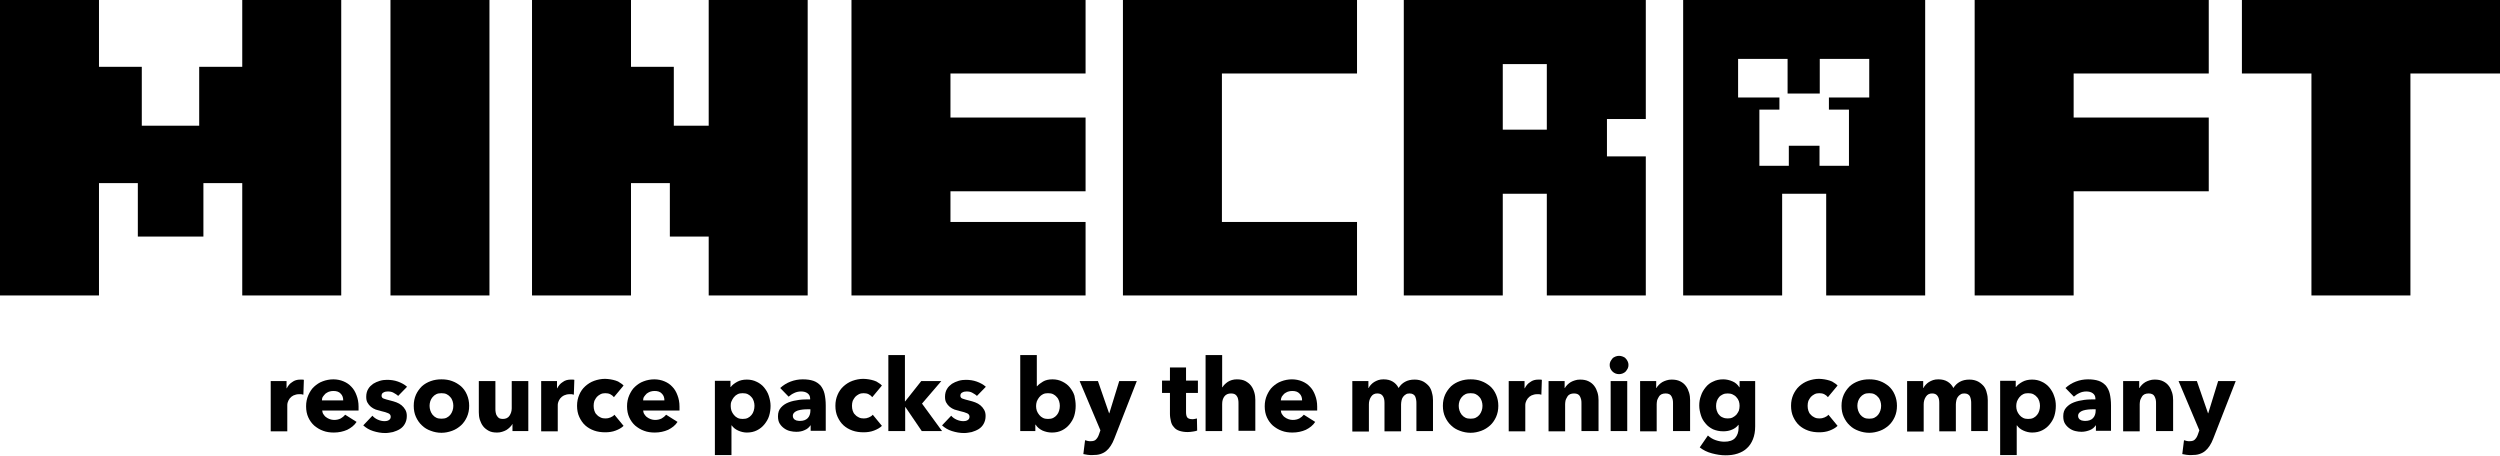
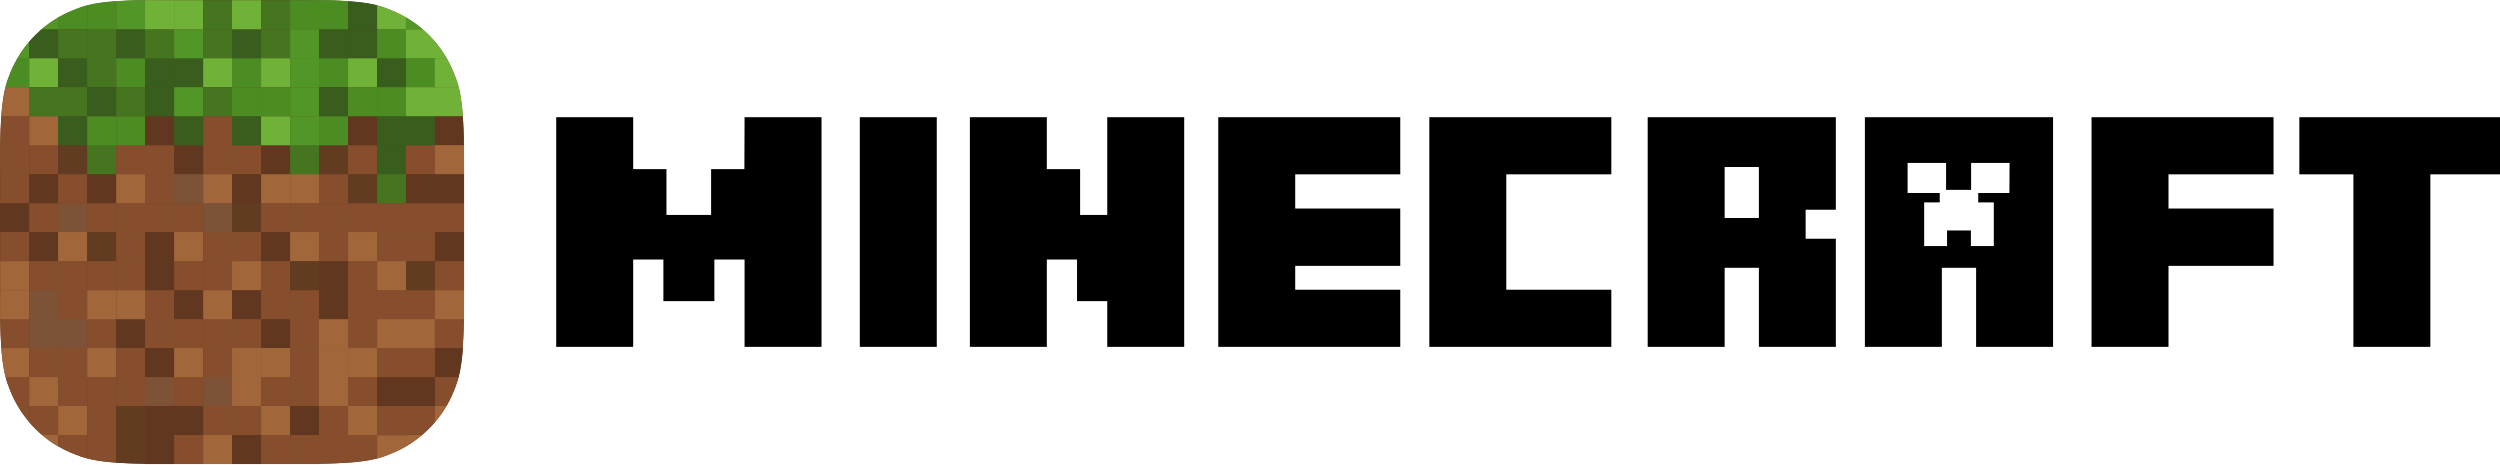
- <svg xmlns="http://www.w3.org/2000/svg" version="1.1" id="svg20" x="0px" y="0px" viewBox="0 0 1010.3 184" style="enable-background:new 0 0 1010.3 184;" xml:space="preserve">
-   <path d="M157.8,0h40v119.4h-40V0z M286.3,50.8h-14V27H255V0h-40v119.4h40V74h15.7v21.6h15.7v23.8h40V0h-40V50.8z M366.8,0h-22.7  v119.4h22.7h17.3h54.6V89.7h-54.6V77.3h54.6V47.5h-54.6V29.7h54.6V0h-54.6H366.8z M476.5,0h-22.7v119.4h22.7h17.3h54.6V89.7h-54.6  v-60h54.6V0h-54.6H476.5z M665.1,48.1V0h-97.8v119.4h40V78.3h17.8v41.1h40V63.2h-15.7V48.1H665.1z M625.1,52.4h-17.8V25.9h17.8V52.4  z M680.2,0v119.4h40V78.3H738v41.1h40V0H680.2z M755.3,39.4h-16.2v4.9h8.1V67h-11.9v-8.1h-12.4V67H711V44.3h8.1v-4.9h-16.7V23.8h20  v14h13v-14h20V39.4z M820.7,0H798v119.4h40V77.3h54.6V47.5H838V29.7h54.6V0H838H820.7z M974.1,0h-40H906v29.7h28.1v89.7h40V29.7  h36.2V0H974.1z M97.8,27H80.5v23.8H57.3V27H40V0H0v119.4h40V74h15.7v21.6h26.5V74h15.7v45.4h40V0h-40V27z" />
+ <svg xmlns="http://www.w3.org/2000/svg" version="1.1" id="svg20" x="0px" y="0px" viewBox="0 0 1299.4 241.2" style="enable-background:new 0 0 1299.4 241.2;" xml:space="preserve">
+   <style type="text/css">
+ 	.st0{fill:#62371F;}
+ 	.st1{fill:#4B8D23;}
+ 	.st2{fill:#70B237;}
+ 	.st3{fill:#395D1C;}
+ 	.st4{fill:#46751F;}
+ 	.st5{fill:#519626;}
+ 	.st6{fill:#864E2C;}
+ 	.st7{fill:#7E5237;}
+ 	.st8{fill:#613C21;}
+ 	.st9{fill:#A16639;}
+ </style>
  <g>
-     <path d="M122.6,159.5c-0.3-0.1-0.6-0.1-0.9-0.2c-0.3,0-0.6,0-0.8,0c-0.9,0-1.6,0.2-2.3,0.5c-0.6,0.3-1.1,0.7-1.5,1.2   c-0.4,0.5-0.6,1-0.8,1.5c-0.2,0.5-0.2,1-0.2,1.4v10.4h-6.7V154h6.4v2.9h0.1c0.5-1,1.2-1.9,2.2-2.5c0.9-0.7,2-1,3.3-1   c0.3,0,0.5,0,0.8,0c0.3,0,0.5,0.1,0.6,0.1L122.6,159.5z" />
-     <path d="M144.9,164.3c0,0.3,0,0.5,0,0.8s0,0.5,0,0.8h-14.7c0.1,0.6,0.2,1.1,0.5,1.5s0.6,0.9,1.1,1.2c0.4,0.3,0.9,0.6,1.5,0.8   c0.6,0.2,1.1,0.3,1.7,0.3c1.1,0,1.9-0.2,2.7-0.6c0.7-0.4,1.3-0.9,1.8-1.5l4.6,2.9c-0.9,1.4-2.2,2.4-3.8,3.2   c-1.6,0.7-3.4,1.1-5.4,1.1c-1.5,0-3-0.2-4.3-0.7c-1.4-0.5-2.5-1.2-3.6-2.1c-1-0.9-1.8-2-2.4-3.3s-0.9-2.8-0.9-4.5   c0-1.7,0.3-3.1,0.9-4.5c0.6-1.3,1.3-2.5,2.3-3.4c1-0.9,2.1-1.7,3.5-2.2c1.3-0.5,2.8-0.8,4.3-0.8c1.5,0,2.9,0.3,4.1,0.8   c1.2,0.5,2.3,1.2,3.2,2.2c0.9,0.9,1.6,2.1,2.1,3.5C144.6,161.1,144.9,162.6,144.9,164.3z M138.7,161.8c0-1.1-0.3-2-1-2.7   c-0.7-0.8-1.7-1.1-3-1.1c-0.6,0-1.2,0.1-1.8,0.3c-0.5,0.2-1,0.5-1.4,0.8c-0.4,0.4-0.7,0.8-1,1.2s-0.4,1-0.4,1.5H138.7z" />
-     <path d="M160.9,160c-0.5-0.5-1.2-0.9-1.9-1.3c-0.7-0.4-1.5-0.5-2.3-0.5c-0.6,0-1.2,0.1-1.7,0.4c-0.5,0.2-0.8,0.7-0.8,1.3   c0,0.6,0.3,1,0.9,1.2c0.6,0.2,1.5,0.5,2.8,0.8c0.8,0.2,1.5,0.4,2.3,0.7c0.8,0.3,1.5,0.7,2.1,1.2s1.1,1.1,1.5,1.8   c0.4,0.7,0.6,1.5,0.6,2.5c0,1.3-0.3,2.3-0.8,3.2c-0.5,0.9-1.2,1.6-2,2.1c-0.8,0.5-1.8,0.9-2.8,1.2c-1,0.2-2.1,0.4-3.1,0.4   c-1.7,0-3.3-0.3-4.9-0.8c-1.6-0.5-2.9-1.3-4-2.3l3.7-3.9c0.6,0.7,1.3,1.2,2.2,1.6c0.9,0.4,1.8,0.6,2.8,0.6c0.5,0,1.1-0.1,1.6-0.4   c0.5-0.3,0.8-0.7,0.8-1.4c0-0.6-0.3-1.1-1-1.4c-0.6-0.3-1.7-0.6-3-0.9c-0.7-0.2-1.4-0.4-2.1-0.6c-0.7-0.3-1.3-0.6-1.9-1.1   c-0.6-0.5-1-1-1.4-1.7c-0.4-0.7-0.5-1.5-0.5-2.4c0-1.2,0.3-2.3,0.8-3.1c0.5-0.9,1.2-1.5,2-2.1c0.8-0.5,1.7-0.9,2.7-1.2   c1-0.3,2-0.4,2.9-0.4c1.5,0,3,0.2,4.4,0.7c1.4,0.5,2.7,1.2,3.7,2.1L160.9,160z" />
-     <path d="M189.6,164c0,1.7-0.3,3.1-0.9,4.5c-0.6,1.3-1.4,2.5-2.4,3.4c-1,0.9-2.2,1.7-3.6,2.2c-1.4,0.5-2.8,0.8-4.3,0.8   c-1.5,0-3-0.3-4.3-0.8c-1.4-0.5-2.6-1.2-3.6-2.2c-1-0.9-1.8-2.1-2.4-3.4c-0.6-1.3-0.9-2.8-0.9-4.5c0-1.7,0.3-3.1,0.9-4.5   c0.6-1.3,1.4-2.4,2.4-3.4c1-0.9,2.2-1.6,3.6-2.1c1.4-0.5,2.8-0.7,4.3-0.7c1.5,0,3,0.2,4.3,0.7c1.4,0.5,2.5,1.2,3.6,2.1   c1,0.9,1.8,2,2.4,3.4C189.3,160.9,189.6,162.4,189.6,164z M183.2,164c0-0.6-0.1-1.3-0.3-1.9c-0.2-0.6-0.5-1.2-0.9-1.6   c-0.4-0.5-0.9-0.9-1.5-1.2c-0.6-0.3-1.3-0.4-2.1-0.4c-0.8,0-1.5,0.1-2.1,0.4c-0.6,0.3-1.1,0.7-1.5,1.2c-0.4,0.5-0.7,1-0.9,1.6   c-0.2,0.6-0.3,1.3-0.3,1.9s0.1,1.3,0.3,1.9c0.2,0.6,0.5,1.2,0.9,1.7c0.4,0.5,0.9,0.9,1.5,1.2c0.6,0.3,1.3,0.4,2.1,0.4   s1.5-0.1,2.1-0.4c0.6-0.3,1.1-0.7,1.5-1.2c0.4-0.5,0.7-1.1,0.9-1.7C183.1,165.3,183.2,164.7,183.2,164z" />
-     <path d="M207.1,174.2v-2.8h-0.1c-0.2,0.5-0.6,0.9-1,1.3c-0.4,0.4-0.9,0.8-1.4,1.1s-1.1,0.5-1.7,0.7c-0.6,0.2-1.3,0.3-2,0.3   c-1.4,0-2.5-0.2-3.4-0.7c-0.9-0.5-1.7-1.1-2.3-1.9c-0.6-0.8-1-1.7-1.3-2.6c-0.3-1-0.4-2-0.4-3V154h6.7v11c0,0.6,0,1.1,0.1,1.6   c0.1,0.5,0.2,1,0.5,1.4c0.2,0.4,0.5,0.7,0.9,1c0.4,0.2,0.9,0.3,1.5,0.3c1.2,0,2.1-0.4,2.7-1.3s0.9-1.9,0.9-3V154h6.7v20.2H207.1z" />
-     <path d="M231.9,159.5c-0.3-0.1-0.6-0.1-0.9-0.2c-0.3,0-0.6,0-0.8,0c-0.9,0-1.6,0.2-2.3,0.5c-0.6,0.3-1.1,0.7-1.5,1.2   c-0.4,0.5-0.6,1-0.8,1.5c-0.2,0.5-0.2,1-0.2,1.4v10.4h-6.7V154h6.4v2.9h0.1c0.5-1,1.2-1.9,2.2-2.5c0.9-0.7,2-1,3.3-1   c0.3,0,0.5,0,0.8,0c0.3,0,0.5,0.1,0.6,0.1L231.9,159.5z" />
-     <path d="M248.1,160.5c-0.4-0.5-0.9-0.9-1.5-1.2c-0.6-0.3-1.3-0.4-2-0.4c-0.7,0-1.3,0.1-1.9,0.4s-1.1,0.7-1.5,1.1   c-0.4,0.5-0.7,1-1,1.6c-0.2,0.6-0.3,1.3-0.3,2c0,0.7,0.1,1.4,0.3,2c0.2,0.6,0.5,1.2,1,1.6c0.4,0.5,0.9,0.8,1.5,1.1   c0.6,0.3,1.2,0.4,2,0.4c0.7,0,1.3-0.1,2-0.4c0.7-0.3,1.2-0.6,1.6-1.1l3.7,4.5c-0.8,0.8-1.9,1.4-3.2,1.9c-1.3,0.5-2.7,0.7-4.2,0.7   c-1.6,0-3.1-0.2-4.5-0.7s-2.6-1.2-3.6-2.1s-1.8-2.1-2.4-3.4s-0.9-2.8-0.9-4.5c0-1.7,0.3-3.1,0.9-4.5s1.4-2.5,2.4-3.4   s2.2-1.7,3.6-2.2c1.4-0.5,2.9-0.8,4.4-0.8c0.7,0,1.5,0.1,2.2,0.2c0.7,0.1,1.4,0.3,2.1,0.5c0.7,0.2,1.3,0.5,1.8,0.9   c0.6,0.3,1,0.7,1.4,1.1L248.1,160.5z" />
-     <path d="M274.6,164.3c0,0.3,0,0.5,0,0.8s0,0.5,0,0.8h-14.7c0.1,0.6,0.2,1.1,0.5,1.5s0.6,0.9,1.1,1.2c0.4,0.3,0.9,0.6,1.5,0.8   c0.6,0.2,1.1,0.3,1.7,0.3c1.1,0,1.9-0.2,2.7-0.6c0.7-0.4,1.3-0.9,1.8-1.5l4.6,2.9c-0.9,1.4-2.2,2.4-3.8,3.2   c-1.6,0.7-3.4,1.1-5.4,1.1c-1.5,0-3-0.2-4.3-0.7c-1.4-0.5-2.5-1.2-3.6-2.1c-1-0.9-1.8-2-2.4-3.3s-0.9-2.8-0.9-4.5   c0-1.7,0.3-3.1,0.9-4.5c0.6-1.3,1.3-2.5,2.3-3.4c1-0.9,2.1-1.7,3.5-2.2c1.3-0.5,2.8-0.8,4.3-0.8c1.5,0,2.9,0.3,4.1,0.8   c1.2,0.5,2.3,1.2,3.2,2.2c0.9,0.9,1.6,2.1,2.1,3.5C274.3,161.1,274.6,162.6,274.6,164.3z M268.5,161.8c0-1.1-0.3-2-1-2.7   c-0.7-0.8-1.7-1.1-3-1.1c-0.6,0-1.2,0.1-1.8,0.3c-0.5,0.2-1,0.5-1.4,0.8c-0.4,0.4-0.7,0.8-1,1.2s-0.4,1-0.4,1.5H268.5z" />
-     <path d="M311.4,164c0,1.4-0.2,2.8-0.6,4.1c-0.4,1.3-1.1,2.4-1.9,3.4c-0.8,1-1.8,1.8-3,2.4c-1.2,0.6-2.5,0.9-4.1,0.9   c-1.2,0-2.4-0.3-3.5-0.8c-1.1-0.5-2-1.2-2.6-2.1h-0.1v12h-6.7v-30h6.3v2.5h0.1c0.6-0.8,1.5-1.5,2.6-2.1c1.1-0.6,2.4-0.9,3.9-0.9   c1.5,0,2.8,0.3,4,0.9c1.2,0.6,2.2,1.3,3,2.3c0.8,1,1.5,2.1,1.9,3.4C311.1,161.3,311.4,162.6,311.4,164z M304.9,164   c0-0.6-0.1-1.3-0.3-1.9c-0.2-0.6-0.5-1.2-0.9-1.6c-0.4-0.5-0.9-0.9-1.5-1.2c-0.6-0.3-1.3-0.4-2.1-0.4c-0.8,0-1.4,0.1-2,0.4   c-0.6,0.3-1.1,0.7-1.5,1.2c-0.4,0.5-0.7,1-1,1.7s-0.3,1.3-0.3,1.9c0,0.6,0.1,1.3,0.3,1.9c0.2,0.6,0.6,1.2,1,1.7   c0.4,0.5,0.9,0.9,1.5,1.2c0.6,0.3,1.3,0.4,2,0.4c0.8,0,1.5-0.1,2.1-0.4c0.6-0.3,1.1-0.7,1.5-1.2c0.4-0.5,0.7-1,0.9-1.7   S304.9,164.7,304.9,164z" />
-     <path d="M315.3,156.8c1.2-1.1,2.6-2,4.2-2.6s3.2-0.9,4.9-0.9c1.7,0,3.1,0.2,4.3,0.6s2.1,1.1,2.9,1.9c0.7,0.9,1.3,2,1.6,3.3   s0.5,2.9,0.5,4.8v10.2h-6.1v-2.2h-0.1c-0.5,0.8-1.3,1.5-2.3,1.9c-1,0.5-2.2,0.7-3.4,0.7c-0.8,0-1.7-0.1-2.5-0.3   c-0.9-0.2-1.7-0.6-2.4-1.1c-0.7-0.5-1.3-1.1-1.8-1.9c-0.5-0.8-0.7-1.8-0.7-3c0-1.5,0.4-2.6,1.2-3.5c0.8-0.9,1.8-1.6,3.1-2.1   c1.3-0.5,2.7-0.8,4.2-1c1.5-0.2,3-0.2,4.5-0.2v-0.3c0-1-0.4-1.7-1.1-2.2c-0.7-0.5-1.6-0.7-2.6-0.7c-0.9,0-1.9,0.2-2.7,0.6   c-0.9,0.4-1.6,0.9-2.3,1.5L315.3,156.8z M327.5,165.4h-0.9c-0.7,0-1.5,0-2.2,0.1c-0.7,0.1-1.4,0.2-2,0.4c-0.6,0.2-1.1,0.5-1.4,0.8   c-0.4,0.4-0.6,0.8-0.6,1.4c0,0.4,0.1,0.7,0.3,1c0.2,0.3,0.4,0.5,0.7,0.6c0.3,0.2,0.6,0.3,0.9,0.3c0.4,0.1,0.7,0.1,1,0.1   c1.4,0,2.4-0.4,3.1-1.1c0.7-0.7,1.1-1.8,1.1-3V165.4z" />
-     <path d="M352.5,160.5c-0.4-0.5-0.9-0.9-1.5-1.2c-0.6-0.3-1.3-0.4-2-0.4c-0.7,0-1.3,0.1-1.9,0.4s-1.1,0.7-1.5,1.1   c-0.4,0.5-0.7,1-1,1.6c-0.2,0.6-0.3,1.3-0.3,2c0,0.7,0.1,1.4,0.3,2c0.2,0.6,0.5,1.2,1,1.6c0.4,0.5,0.9,0.8,1.5,1.1   c0.6,0.3,1.2,0.4,2,0.4c0.7,0,1.3-0.1,2-0.4c0.7-0.3,1.2-0.6,1.6-1.1l3.7,4.5c-0.8,0.8-1.9,1.4-3.2,1.9c-1.3,0.5-2.7,0.7-4.2,0.7   c-1.6,0-3.1-0.2-4.5-0.7s-2.6-1.2-3.6-2.1s-1.8-2.1-2.4-3.4s-0.9-2.8-0.9-4.5c0-1.7,0.3-3.1,0.9-4.5s1.4-2.5,2.4-3.4   s2.2-1.7,3.6-2.2c1.4-0.5,2.9-0.8,4.4-0.8c0.7,0,1.5,0.1,2.2,0.2c0.7,0.1,1.4,0.3,2.1,0.5c0.7,0.2,1.3,0.5,1.8,0.9   c0.6,0.3,1,0.7,1.4,1.1L352.5,160.5z" />
-     <path d="M380.7,174.2h-8.2l-6.6-9.7h-0.1v9.7H359v-30.7h6.7v18.7h0.1l6.5-8.2h8.1l-7.8,9.1L380.7,174.2z" />
-     <path d="M394.8,160c-0.5-0.5-1.2-0.9-1.9-1.3c-0.7-0.4-1.5-0.5-2.3-0.5c-0.6,0-1.2,0.1-1.7,0.4c-0.5,0.2-0.8,0.7-0.8,1.3   c0,0.6,0.3,1,0.9,1.2c0.6,0.2,1.5,0.5,2.8,0.8c0.8,0.2,1.5,0.4,2.3,0.7c0.8,0.3,1.5,0.7,2.1,1.2s1.1,1.1,1.5,1.8   c0.4,0.7,0.6,1.5,0.6,2.5c0,1.3-0.3,2.3-0.8,3.2c-0.5,0.9-1.2,1.6-2,2.1c-0.8,0.5-1.8,0.9-2.8,1.2c-1,0.2-2.1,0.4-3.1,0.4   c-1.7,0-3.3-0.3-4.9-0.8c-1.6-0.5-2.9-1.3-4-2.3l3.7-3.9c0.6,0.7,1.3,1.2,2.2,1.6c0.9,0.4,1.8,0.6,2.8,0.6c0.5,0,1.1-0.1,1.6-0.4   c0.5-0.3,0.8-0.7,0.8-1.4c0-0.6-0.3-1.1-1-1.4c-0.6-0.3-1.7-0.6-3-0.9c-0.7-0.2-1.4-0.4-2.1-0.6c-0.7-0.3-1.3-0.6-1.9-1.1   c-0.6-0.5-1-1-1.4-1.7c-0.4-0.7-0.5-1.5-0.5-2.4c0-1.2,0.3-2.3,0.8-3.1c0.5-0.9,1.2-1.5,2-2.1c0.8-0.5,1.7-0.9,2.7-1.2   c1-0.3,2-0.4,2.9-0.4c1.5,0,3,0.2,4.4,0.7c1.4,0.5,2.7,1.2,3.7,2.1L394.8,160z" />
-     <path d="M434.7,164c0,1.4-0.2,2.8-0.6,4.1c-0.4,1.3-1.1,2.4-1.9,3.4c-0.8,1-1.8,1.8-3,2.4c-1.2,0.6-2.5,0.9-4.1,0.9   c-1.4,0-2.6-0.3-3.8-0.8c-1.2-0.6-2.1-1.3-2.8-2.4h-0.1v2.6h-6.1v-30.7h6.7v12.6h0.1c0.6-0.7,1.4-1.3,2.4-1.9   c1-0.6,2.3-0.9,3.8-0.9c1.5,0,2.8,0.3,4,0.9c1.2,0.6,2.2,1.3,3,2.3c0.8,1,1.5,2.1,1.9,3.4C434.5,161.3,434.7,162.6,434.7,164z    M428.3,164c0-0.6-0.1-1.3-0.3-1.9c-0.2-0.6-0.5-1.2-0.9-1.6c-0.4-0.5-0.9-0.9-1.5-1.2c-0.6-0.3-1.3-0.4-2.1-0.4   c-0.8,0-1.4,0.1-2,0.4c-0.6,0.3-1.1,0.7-1.5,1.2c-0.4,0.5-0.7,1-1,1.7c-0.2,0.6-0.3,1.3-0.3,1.9c0,0.6,0.1,1.3,0.3,1.9   c0.2,0.6,0.6,1.2,1,1.7c0.4,0.5,0.9,0.9,1.5,1.2c0.6,0.3,1.3,0.4,2,0.4c0.8,0,1.5-0.1,2.1-0.4c0.6-0.3,1.1-0.7,1.5-1.2   c0.4-0.5,0.7-1,0.9-1.7S428.3,164.7,428.3,164z" />
-     <path d="M450.3,177.3c-0.4,1.1-0.9,2-1.4,2.8c-0.5,0.8-1.1,1.5-1.8,2.1c-0.7,0.6-1.5,1-2.4,1.3s-2,0.4-3.3,0.4   c-0.6,0-1.3,0-1.9-0.1c-0.7-0.1-1.2-0.2-1.7-0.3l0.7-5.6c0.3,0.1,0.7,0.2,1.1,0.3c0.4,0.1,0.8,0.1,1.1,0.1c1,0,1.8-0.2,2.2-0.7   c0.5-0.5,0.9-1.1,1.2-2l0.6-1.7l-8.4-19.9h7.4l4.5,13h0.1l4-13h7.1L450.3,177.3z" />
-     <path d="M479.3,158.9v7.7c0,1,0.2,1.7,0.5,2.1s1,0.7,2,0.7c0.3,0,0.7,0,1-0.1c0.4-0.1,0.7-0.1,0.9-0.2l0.1,4.9   c-0.5,0.2-1,0.3-1.7,0.4c-0.7,0.1-1.4,0.2-2.1,0.2c-1.4,0-2.5-0.2-3.4-0.5c-0.9-0.3-1.7-0.8-2.2-1.5c-0.6-0.6-1-1.4-1.2-2.3   c-0.2-0.9-0.4-1.9-0.4-3v-8.5h-3.2v-5h3.2v-5.3h6.5v5.3h4.8v5H479.3z" />
-     <path d="M500.5,174.2v-11c0-0.6,0-1.1-0.1-1.6c-0.1-0.5-0.2-1-0.5-1.4c-0.2-0.4-0.5-0.7-0.9-0.9c-0.4-0.2-0.9-0.3-1.5-0.3   c-1.2,0-2.1,0.4-2.7,1.2c-0.6,0.8-0.9,1.8-0.9,3.1v10.9h-6.7v-30.7h6.7v13h0.1c0.5-0.8,1.2-1.5,2.2-2.2c1-0.6,2.2-1,3.6-1   c1.4,0,2.5,0.2,3.5,0.7c0.9,0.5,1.7,1.1,2.3,1.9s1,1.7,1.3,2.7c0.3,1,0.4,2,0.4,3v12.5H500.5z" />
-     <path d="M532.3,164.3c0,0.3,0,0.5,0,0.8s0,0.5,0,0.8h-14.7c0.1,0.6,0.2,1.1,0.5,1.5s0.6,0.9,1.1,1.2c0.4,0.3,0.9,0.6,1.5,0.8   c0.6,0.2,1.1,0.3,1.7,0.3c1.1,0,1.9-0.2,2.7-0.6c0.7-0.4,1.3-0.9,1.8-1.5l4.6,2.9c-0.9,1.4-2.2,2.4-3.8,3.2   c-1.6,0.7-3.4,1.1-5.4,1.1c-1.5,0-3-0.2-4.3-0.7c-1.4-0.5-2.5-1.2-3.6-2.1c-1-0.9-1.8-2-2.4-3.3s-0.9-2.8-0.9-4.5   c0-1.7,0.3-3.1,0.9-4.5c0.6-1.3,1.3-2.5,2.3-3.4s2.1-1.7,3.5-2.2c1.3-0.5,2.8-0.8,4.3-0.8c1.5,0,2.9,0.3,4.1,0.8   c1.2,0.5,2.3,1.2,3.2,2.2c0.9,0.9,1.6,2.1,2.1,3.5C532,161.1,532.3,162.6,532.3,164.3z M526.2,161.8c0-1.1-0.3-2-1-2.7   c-0.7-0.8-1.7-1.1-3-1.1c-0.6,0-1.2,0.1-1.8,0.3c-0.5,0.2-1,0.5-1.4,0.8c-0.4,0.4-0.7,0.8-1,1.2c-0.2,0.5-0.4,1-0.4,1.5H526.2z" />
-     <path d="M572.4,174.2v-11c0-0.6,0-1.1-0.1-1.6c-0.1-0.5-0.2-1-0.4-1.4s-0.5-0.7-0.9-0.9c-0.4-0.2-0.8-0.3-1.4-0.3   c-0.6,0-1.1,0.1-1.5,0.4c-0.4,0.2-0.8,0.6-1.1,1c-0.3,0.4-0.5,0.9-0.6,1.4c-0.1,0.5-0.2,1.1-0.2,1.6v10.9h-6.7v-11.5   c0-1.2-0.2-2.1-0.7-2.8c-0.5-0.7-1.2-1-2.2-1c-1.1,0-1.9,0.4-2.5,1.3s-0.9,1.9-0.9,3.1v11h-6.7V154h6.5v2.8h0.1   c0.2-0.4,0.5-0.9,0.9-1.3c0.4-0.4,0.8-0.8,1.3-1.1c0.5-0.3,1.1-0.6,1.7-0.8c0.6-0.2,1.3-0.3,2.1-0.3c1.5,0,2.7,0.3,3.7,0.9   c1,0.6,1.8,1.4,2.4,2.6c0.7-1.1,1.5-1.9,2.6-2.5c1.1-0.6,2.3-0.9,3.9-0.9c1.4,0,2.5,0.3,3.5,0.8c0.9,0.5,1.7,1.2,2.3,1.9   c0.6,0.8,1,1.7,1.2,2.7c0.3,1,0.4,2,0.4,2.9v12.5H572.4z" />
-     <path d="M605.5,164c0,1.7-0.3,3.1-0.9,4.5c-0.6,1.3-1.4,2.5-2.4,3.4c-1,0.9-2.2,1.7-3.6,2.2s-2.8,0.8-4.3,0.8c-1.5,0-3-0.3-4.3-0.8   c-1.4-0.5-2.6-1.2-3.6-2.2c-1-0.9-1.8-2.1-2.4-3.4c-0.6-1.3-0.9-2.8-0.9-4.5c0-1.7,0.3-3.1,0.9-4.5c0.6-1.3,1.4-2.4,2.4-3.4   c1-0.9,2.2-1.6,3.6-2.1c1.4-0.5,2.8-0.7,4.3-0.7c1.5,0,3,0.2,4.3,0.7c1.4,0.5,2.5,1.2,3.6,2.1c1,0.9,1.8,2,2.4,3.4   C605.2,160.9,605.5,162.4,605.5,164z M599.1,164c0-0.6-0.1-1.3-0.3-1.9c-0.2-0.6-0.5-1.2-0.9-1.6c-0.4-0.5-0.9-0.9-1.5-1.2   c-0.6-0.3-1.3-0.4-2.1-0.4c-0.8,0-1.5,0.1-2.1,0.4s-1.1,0.7-1.5,1.2c-0.4,0.5-0.7,1-0.9,1.6c-0.2,0.6-0.3,1.3-0.3,1.9   s0.1,1.3,0.3,1.9c0.2,0.6,0.5,1.2,0.9,1.7c0.4,0.5,0.9,0.9,1.5,1.2c0.6,0.3,1.3,0.4,2.1,0.4s1.5-0.1,2.1-0.4   c0.6-0.3,1.1-0.7,1.5-1.2c0.4-0.5,0.7-1.1,0.9-1.7C599,165.3,599.1,164.7,599.1,164z" />
-     <path d="M622.9,159.5c-0.3-0.1-0.6-0.1-0.9-0.2c-0.3,0-0.6,0-0.8,0c-0.9,0-1.6,0.2-2.3,0.5c-0.6,0.3-1.1,0.7-1.5,1.2   s-0.6,1-0.8,1.5c-0.2,0.5-0.2,1-0.2,1.4v10.4h-6.7V154h6.4v2.9h0.1c0.5-1,1.2-1.9,2.2-2.5c0.9-0.7,2-1,3.3-1c0.3,0,0.5,0,0.8,0   c0.3,0,0.5,0.1,0.6,0.1L622.9,159.5z" />
-     <path d="M639.1,174.2v-11c0-0.6,0-1.1-0.1-1.6c-0.1-0.5-0.3-1-0.5-1.4c-0.2-0.4-0.5-0.7-0.9-0.9c-0.4-0.2-0.9-0.3-1.5-0.3   c-0.6,0-1.1,0.1-1.6,0.3c-0.4,0.2-0.8,0.5-1.1,1s-0.5,0.9-0.7,1.4c-0.1,0.5-0.2,1.1-0.2,1.6v11h-6.7V154h6.5v2.8h0.1   c0.2-0.4,0.6-0.9,1-1.3c0.4-0.4,0.9-0.8,1.4-1.1c0.5-0.3,1.1-0.5,1.7-0.7c0.6-0.2,1.3-0.3,2-0.3c1.4,0,2.5,0.2,3.5,0.7   s1.7,1.1,2.3,1.9s1,1.7,1.3,2.7c0.3,1,0.4,2,0.4,3v12.5H639.1z" />
-     <path d="M658.1,147.5c0,0.5-0.1,1-0.3,1.4s-0.5,0.8-0.8,1.2c-0.3,0.3-0.7,0.6-1.2,0.8s-1,0.3-1.5,0.3c-1.1,0-2-0.4-2.7-1.1   c-0.7-0.7-1.1-1.6-1.1-2.6c0-0.5,0.1-1,0.3-1.4s0.5-0.8,0.8-1.2s0.8-0.6,1.2-0.8c0.5-0.2,1-0.3,1.5-0.3c0.5,0,1,0.1,1.5,0.3   s0.9,0.4,1.2,0.8c0.3,0.3,0.6,0.7,0.8,1.2C658,146.5,658.1,147,658.1,147.5z M650.9,174.2V154h6.7v20.2H650.9z" />
-     <path d="M676.1,174.2v-11c0-0.6,0-1.1-0.1-1.6c-0.1-0.5-0.3-1-0.5-1.4c-0.2-0.4-0.5-0.7-0.9-0.9c-0.4-0.2-0.9-0.3-1.5-0.3   c-0.6,0-1.1,0.1-1.6,0.3c-0.4,0.2-0.8,0.5-1.1,1s-0.5,0.9-0.7,1.4c-0.1,0.5-0.2,1.1-0.2,1.6v11h-6.7V154h6.5v2.8h0.1   c0.2-0.4,0.6-0.9,1-1.3c0.4-0.4,0.9-0.8,1.4-1.1c0.5-0.3,1.1-0.5,1.7-0.7c0.6-0.2,1.3-0.3,2-0.3c1.4,0,2.5,0.2,3.5,0.7   s1.7,1.1,2.3,1.9s1,1.7,1.3,2.7c0.3,1,0.4,2,0.4,3v12.5H676.1z" />
-     <path d="M709.3,172.3c0,2-0.3,3.7-0.9,5.2c-0.6,1.5-1.4,2.7-2.4,3.6c-1,1-2.3,1.7-3.8,2.2c-1.5,0.5-3.1,0.7-4.9,0.7   c-1.8,0-3.6-0.3-5.5-0.8c-1.9-0.5-3.5-1.3-4.9-2.4l3.3-4.8c1,0.9,2,1.5,3.2,1.9c1.2,0.4,2.3,0.6,3.5,0.6c1.9,0,3.4-0.5,4.3-1.5   s1.4-2.4,1.4-4.1v-1.2h-0.1c-0.6,0.8-1.5,1.5-2.5,1.9c-1.1,0.5-2.3,0.7-3.6,0.7c-1.5,0-2.9-0.3-4.1-0.8c-1.2-0.6-2.2-1.3-3-2.3   c-0.8-0.9-1.5-2-1.9-3.3c-0.4-1.3-0.7-2.6-0.7-4s0.2-2.7,0.7-4c0.4-1.3,1.1-2.4,1.9-3.4c0.8-1,1.8-1.8,3-2.3   c1.2-0.6,2.5-0.9,4.1-0.9c1.3,0,2.5,0.3,3.7,0.8c1.2,0.5,2.1,1.3,2.8,2.4h0.1V154h6.3V172.3z M703,164c0-0.7-0.1-1.3-0.3-1.9   c-0.2-0.6-0.6-1.2-1-1.6c-0.4-0.5-0.9-0.8-1.5-1.1s-1.3-0.4-2-0.4c-0.8,0-1.4,0.1-2,0.4c-0.6,0.3-1.1,0.6-1.5,1.1   c-0.4,0.5-0.7,1-0.9,1.6c-0.2,0.6-0.3,1.3-0.3,2c0,0.7,0.1,1.3,0.3,1.9c0.2,0.6,0.5,1.2,0.9,1.6c0.4,0.5,0.9,0.9,1.5,1.1   c0.6,0.3,1.3,0.4,2,0.4c0.8,0,1.4-0.1,2-0.4c0.6-0.3,1.1-0.7,1.5-1.1c0.4-0.5,0.7-1,1-1.6C702.9,165.3,703,164.7,703,164z" />
-     <path d="M738.7,160.5c-0.4-0.5-0.9-0.9-1.5-1.2s-1.3-0.4-2-0.4c-0.7,0-1.3,0.1-1.9,0.4s-1.1,0.7-1.5,1.1c-0.4,0.5-0.7,1-1,1.6   c-0.2,0.6-0.3,1.3-0.3,2c0,0.7,0.1,1.4,0.3,2c0.2,0.6,0.5,1.2,1,1.6c0.4,0.5,0.9,0.8,1.5,1.1c0.6,0.3,1.2,0.4,2,0.4   c0.7,0,1.3-0.1,2-0.4c0.7-0.3,1.2-0.6,1.6-1.1l3.7,4.5c-0.8,0.8-1.9,1.4-3.2,1.9c-1.3,0.5-2.7,0.7-4.2,0.7c-1.6,0-3.1-0.2-4.5-0.7   c-1.4-0.5-2.6-1.2-3.6-2.1c-1-0.9-1.8-2.1-2.4-3.4c-0.6-1.3-0.9-2.8-0.9-4.5c0-1.7,0.3-3.1,0.9-4.5c0.6-1.3,1.4-2.5,2.4-3.4   c1-0.9,2.2-1.7,3.6-2.2c1.4-0.5,2.9-0.8,4.4-0.8c0.7,0,1.5,0.1,2.2,0.2c0.7,0.1,1.4,0.3,2.1,0.5c0.7,0.2,1.3,0.5,1.8,0.9   c0.6,0.3,1,0.7,1.4,1.1L738.7,160.5z" />
-     <path d="M766.6,164c0,1.7-0.3,3.1-0.9,4.5c-0.6,1.3-1.4,2.5-2.4,3.4c-1,0.9-2.2,1.7-3.6,2.2s-2.8,0.8-4.3,0.8c-1.5,0-3-0.3-4.3-0.8   c-1.4-0.5-2.6-1.2-3.6-2.2c-1-0.9-1.8-2.1-2.4-3.4c-0.6-1.3-0.9-2.8-0.9-4.5c0-1.7,0.3-3.1,0.9-4.5c0.6-1.3,1.4-2.4,2.4-3.4   c1-0.9,2.2-1.6,3.6-2.1c1.4-0.5,2.8-0.7,4.3-0.7c1.5,0,3,0.2,4.3,0.7c1.4,0.5,2.5,1.2,3.6,2.1c1,0.9,1.8,2,2.4,3.4   C766.3,160.9,766.6,162.4,766.6,164z M760.2,164c0-0.6-0.1-1.3-0.3-1.9c-0.2-0.6-0.5-1.2-0.9-1.6c-0.4-0.5-0.9-0.9-1.5-1.2   c-0.6-0.3-1.3-0.4-2.1-0.4c-0.8,0-1.5,0.1-2.1,0.4s-1.1,0.7-1.5,1.2c-0.4,0.5-0.7,1-0.9,1.6c-0.2,0.6-0.3,1.3-0.3,1.9   s0.1,1.3,0.3,1.9c0.2,0.6,0.5,1.2,0.9,1.7c0.4,0.5,0.9,0.9,1.5,1.2c0.6,0.3,1.3,0.4,2.1,0.4s1.5-0.1,2.1-0.4   c0.6-0.3,1.1-0.7,1.5-1.2c0.4-0.5,0.7-1.1,0.9-1.7C760.1,165.3,760.2,164.7,760.2,164z" />
-     <path d="M796.6,174.2v-11c0-0.6,0-1.1-0.1-1.6c-0.1-0.5-0.2-1-0.4-1.4s-0.5-0.7-0.9-0.9c-0.4-0.2-0.8-0.3-1.4-0.3   c-0.6,0-1.1,0.1-1.5,0.4c-0.4,0.2-0.8,0.6-1.1,1c-0.3,0.4-0.5,0.9-0.6,1.4c-0.1,0.5-0.2,1.1-0.2,1.6v10.9h-6.7v-11.5   c0-1.2-0.2-2.1-0.7-2.8c-0.5-0.7-1.2-1-2.2-1c-1.1,0-1.9,0.4-2.5,1.3s-0.9,1.9-0.9,3.1v11h-6.7V154h6.5v2.8h0.1   c0.2-0.4,0.5-0.9,0.9-1.3c0.4-0.4,0.8-0.8,1.3-1.1c0.5-0.3,1.1-0.6,1.7-0.8c0.6-0.2,1.3-0.3,2.1-0.3c1.5,0,2.7,0.3,3.7,0.9   c1,0.6,1.8,1.4,2.4,2.6c0.7-1.1,1.5-1.9,2.6-2.5c1.1-0.6,2.3-0.9,3.9-0.9c1.4,0,2.5,0.3,3.5,0.8c0.9,0.5,1.7,1.2,2.3,1.9   c0.6,0.8,1,1.7,1.2,2.7c0.3,1,0.4,2,0.4,2.9v12.5H796.6z" />
-     <path d="M830.8,164c0,1.4-0.2,2.8-0.6,4.1c-0.4,1.3-1.1,2.4-1.9,3.4c-0.8,1-1.8,1.8-3,2.4c-1.2,0.6-2.5,0.9-4.1,0.9   c-1.2,0-2.4-0.3-3.5-0.8c-1.1-0.5-2-1.2-2.6-2.1H815v12h-6.7v-30h6.3v2.5h0.1c0.6-0.8,1.5-1.5,2.6-2.1c1.1-0.6,2.4-0.9,3.9-0.9   c1.5,0,2.8,0.3,4,0.9s2.2,1.3,3,2.3c0.8,1,1.5,2.1,1.9,3.4C830.6,161.3,830.8,162.6,830.8,164z M824.4,164c0-0.6-0.1-1.3-0.3-1.9   c-0.2-0.6-0.5-1.2-0.9-1.6c-0.4-0.5-0.9-0.9-1.5-1.2s-1.3-0.4-2.1-0.4c-0.8,0-1.4,0.1-2,0.4c-0.6,0.3-1.1,0.7-1.5,1.2s-0.7,1-1,1.7   c-0.2,0.6-0.3,1.3-0.3,1.9c0,0.6,0.1,1.3,0.3,1.9c0.2,0.6,0.6,1.2,1,1.7s0.9,0.9,1.5,1.2c0.6,0.3,1.3,0.4,2,0.4   c0.8,0,1.5-0.1,2.1-0.4s1.1-0.7,1.5-1.2c0.4-0.5,0.7-1,0.9-1.7C824.3,165.3,824.4,164.7,824.4,164z" />
-     <path d="M834.7,156.8c1.2-1.1,2.6-2,4.2-2.6s3.2-0.9,4.9-0.9c1.7,0,3.1,0.2,4.3,0.6c1.2,0.4,2.1,1.1,2.9,1.9c0.7,0.9,1.3,2,1.6,3.3   c0.3,1.3,0.5,2.9,0.5,4.8v10.2h-6.1v-2.2h-0.1c-0.5,0.8-1.3,1.5-2.3,1.9s-2.2,0.7-3.4,0.7c-0.8,0-1.7-0.1-2.5-0.3   c-0.9-0.2-1.7-0.6-2.4-1.1c-0.7-0.5-1.3-1.1-1.8-1.9c-0.5-0.8-0.7-1.8-0.7-3c0-1.5,0.4-2.6,1.2-3.5c0.8-0.9,1.8-1.6,3.1-2.1   s2.7-0.8,4.2-1c1.5-0.2,3-0.2,4.5-0.2v-0.3c0-1-0.4-1.7-1.1-2.2c-0.7-0.5-1.6-0.7-2.6-0.7c-0.9,0-1.9,0.2-2.7,0.6   c-0.9,0.4-1.6,0.9-2.3,1.5L834.7,156.8z M846.9,165.4h-0.9c-0.7,0-1.5,0-2.2,0.1c-0.7,0.1-1.4,0.2-2,0.4c-0.6,0.2-1.1,0.5-1.4,0.8   c-0.4,0.4-0.6,0.8-0.6,1.4c0,0.4,0.1,0.7,0.3,1c0.2,0.3,0.4,0.5,0.7,0.6c0.3,0.2,0.6,0.3,0.9,0.3c0.4,0.1,0.7,0.1,1,0.1   c1.4,0,2.4-0.4,3.1-1.1c0.7-0.7,1.1-1.8,1.1-3V165.4z" />
-     <path d="M871.3,174.2v-11c0-0.6,0-1.1-0.1-1.6c-0.1-0.5-0.3-1-0.5-1.4c-0.2-0.4-0.5-0.7-0.9-0.9c-0.4-0.2-0.9-0.3-1.5-0.3   c-0.6,0-1.1,0.1-1.6,0.3c-0.4,0.2-0.8,0.5-1.1,1s-0.5,0.9-0.7,1.4c-0.1,0.5-0.2,1.1-0.2,1.6v11H858V154h6.5v2.8h0.1   c0.2-0.4,0.6-0.9,1-1.3c0.4-0.4,0.9-0.8,1.4-1.1c0.5-0.3,1.1-0.5,1.7-0.7c0.6-0.2,1.3-0.3,2-0.3c1.4,0,2.5,0.2,3.5,0.7   s1.7,1.1,2.3,1.9s1,1.7,1.3,2.7c0.3,1,0.4,2,0.4,3v12.5H871.3z" />
-     <path d="M894.4,177.3c-0.4,1.1-0.9,2-1.4,2.8s-1.1,1.5-1.8,2.1s-1.5,1-2.4,1.3c-0.9,0.3-2,0.4-3.3,0.4c-0.6,0-1.3,0-1.9-0.1   c-0.7-0.1-1.2-0.2-1.7-0.3l0.7-5.6c0.3,0.1,0.7,0.2,1.1,0.3c0.4,0.1,0.8,0.1,1.1,0.1c1,0,1.8-0.2,2.2-0.7c0.5-0.5,0.9-1.1,1.2-2   l0.6-1.7l-8.4-19.9h7.4l4.5,13h0.1l4-13h7.1L894.4,177.3z" />
+     <path d="M446.9,60.9h40v119.4h-40V60.9z M575.4,111.7h-14V87.9h-17.3v-27h-40v119.4h40v-45.4h15.7v21.6h15.7v23.8h40V60.9h-40v50.8   H575.4z M655.9,60.9h-22.7v119.4h22.7h17.3h54.6v-29.7h-54.6v-12.4h54.6v-29.8h-54.6V90.6h54.6V60.9h-54.6H655.9z M765.6,60.9   h-22.7v119.4h22.7h17.3h54.6v-29.7h-54.6v-60h54.6V60.9h-54.6H765.6z M954.2,109V60.9h-97.8v119.4h40v-41.1h17.8v41.1h40v-56.2   h-15.7V109H954.2z M914.2,113.3h-17.8V86.8h17.8V113.3z M969.3,60.9v119.4h40v-41.1h17.8v41.1h40V60.9H969.3z M1044.4,100.3h-16.2   v4.9h8.1v22.7h-11.9v-8.1H1012v8.1h-11.9v-22.7h8.1v-4.9h-16.7V84.7h20v14h13v-14h20L1044.4,100.3L1044.4,100.3z M1109.8,60.9   h-22.7v119.4h40v-42.1h54.6v-29.8h-54.6V90.6h54.6V60.9h-54.6H1109.8z M1263.2,60.9h-40h-28.1v29.7h28.1v89.7h40V90.6h36.2V60.9   H1263.2z M386.9,87.9h-17.3v23.8h-23.2V87.9h-17.3v-27h-40v119.4h40v-45.4h15.7v21.6h26.5v-21.6H387v45.4h40V60.9h-40L386.9,87.9   L386.9,87.9z" />
+     <g>
+       <path id="Path_675" class="st0" d="M96,0h49.3c28.2,0,45.1,0,56.3,4.7c16.2,5.9,29,18.7,34.9,34.9c4.7,11.3,4.7,28.2,4.7,56.3    v49.3c0,28.2,0,45.1-4.7,56.3c-5.9,16.2-18.7,29-34.9,34.9c-11.3,4.7-28.2,4.7-56.3,4.7H96c-28.2,0-45.1,0-56.3-4.7    c-16.2-5.9-29-18.7-34.9-34.9C0,190.3,0,173.4,0,145.3V96c0-28.2,0-45.1,4.7-56.3c5.9-16.2,18.7-29,34.9-34.9C50.9,0,67.8,0,96,0z    " />
+       <path class="st1" d="M15.2,30.2v15.1H2.8c0.5-2,1.1-3.9,1.9-5.8c1.2-3.2,2.6-6.3,4.4-9.3H15.2z" />
+       <rect x="15.2" y="30.2" class="st2" width="15.1" height="15.1" />
+       <rect x="30.2" y="30.2" class="st3" width="15.1" height="15.1" />
+       <rect x="45.3" y="30.2" class="st4" width="15.1" height="15.1" />
+       <rect x="60.4" y="30.2" class="st1" width="15.1" height="15.1" />
+       <rect x="75.4" y="30.2" class="st3" width="15.1" height="15.1" />
+       <rect x="90.5" y="30.2" class="st3" width="15.1" height="15.1" />
+       <rect x="105.6" y="30.2" class="st2" width="15.1" height="15.1" />
+       <rect x="120.6" y="30.2" class="st1" width="15.1" height="15.1" />
+       <rect x="135.7" y="30.2" class="st2" width="15.1" height="15.1" />
+       <rect x="150.8" y="30.2" class="st5" width="15.1" height="15.1" />
+       <rect x="165.8" y="30.2" class="st1" width="15.1" height="15.1" />
+       <rect x="180.9" y="30.2" class="st2" width="15.1" height="15.1" />
+       <rect x="196" y="30.2" class="st3" width="15.1" height="15.1" />
+       <rect x="211" y="30.2" class="st1" width="15.1" height="15.1" />
+       <path class="st2" d="M238.4,45.3h-12.4V30.2h6.1c1.7,3,3.2,6.1,4.3,9.3C237.3,41.4,238,43.3,238.4,45.3z" />
+       <path class="st5" d="M15.2,21.6v8.7H9.1C10.8,27.2,12.9,24.3,15.2,21.6z" />
+       <path class="st3" d="M30.2,15.2v15.1H15.2v-8.7c2-2.3,4.1-4.4,6.4-6.4H30.2z" />
+       <rect x="30.2" y="15.2" class="st4" width="15.1" height="15.1" />
+       <rect x="45.3" y="15.2" class="st4" width="15.1" height="15.1" />
+       <rect x="60.4" y="15.2" class="st3" width="15.1" height="15.1" />
+       <rect x="75.4" y="15.2" class="st4" width="15.1" height="15.1" />
+       <rect x="90.5" y="15.2" class="st5" width="15.1" height="15.1" />
+       <rect x="105.6" y="15.2" class="st4" width="15.1" height="15.1" />
+       <rect x="120.6" y="15.2" class="st3" width="15.1" height="15.1" />
+       <rect x="135.7" y="15.2" class="st4" width="15.1" height="15.1" />
+       <rect x="150.8" y="15.2" class="st5" width="15.1" height="15.1" />
+       <rect x="165.8" y="15.2" class="st3" width="15.1" height="15.1" />
+       <rect x="180.9" y="15.2" class="st3" width="15.1" height="15.1" />
+       <rect x="196" y="15.2" class="st1" width="15.1" height="15.1" />
+       <path class="st2" d="M226.1,21.6v8.6H211V15.2h8.7C222,17.1,224.1,19.3,226.1,21.6z" />
+       <path class="st2" d="M232.2,30.2h-6.1v-8.6C228.4,24.3,230.4,27.2,232.2,30.2z" />
+       <path class="st5" d="M30.2,9v6.2h-8.7C24.3,12.9,27.2,10.8,30.2,9z" />
+       <path class="st1" d="M45.3,2.7v12.4H30.2V9c3-1.7,6.2-3.2,9.4-4.4C41.5,3.8,43.4,3.2,45.3,2.7z" />
+       <path class="st1" d="M60.4,0.6v14.6H45.3V2.7C49.6,1.6,54.5,1,60.4,0.6z" />
+       <path class="st5" d="M75.4,0.1v15.1H60.4V0.6c3-0.2,6.2-0.4,9.7-0.5H75.4z" />
+       <rect x="75.4" y="0.1" class="st2" width="15.1" height="15.1" />
+       <rect x="90.5" y="0.1" class="st2" width="15.1" height="15.1" />
+       <rect x="105.6" y="0.1" class="st4" width="15.1" height="15.1" />
+       <rect x="120.6" y="0.1" class="st2" width="15.1" height="15.1" />
+       <rect x="135.7" y="0.1" class="st4" width="15.1" height="15.1" />
+       <rect x="150.8" y="0.1" class="st1" width="15.1" height="15.1" />
+       <path class="st1" d="M180.9,0.6v14.6h-15.1V0.1h5.4C174.7,0.2,177.9,0.3,180.9,0.6z" />
+       <path class="st3" d="M196,2.7v12.4h-15.1V0.6C186.7,1,191.7,1.6,196,2.7z" />
+       <path class="st2" d="M211,9v6.2H196V2.7c1.9,0.5,3.8,1.1,5.6,1.9C204.9,5.8,208,7.3,211,9z" />
+       <path class="st5" d="M219.7,15.2H211V9C214.1,10.8,217,12.9,219.7,15.2z" />
+       <rect x="0.1" y="105.6" class="st0" width="15.1" height="15.1" />
+       <rect x="15.2" y="105.6" class="st6" width="15.1" height="15.1" />
+       <rect x="30.2" y="105.6" class="st7" width="15.1" height="15.1" />
+       <rect x="45.3" y="105.6" class="st6" width="15.1" height="15.1" />
+       <rect x="60.4" y="105.6" class="st6" width="15.1" height="15.1" />
+       <rect x="75.4" y="105.6" class="st6" width="15.1" height="15.1" />
+       <rect x="90.5" y="105.6" class="st6" width="15.1" height="15.1" />
+       <rect x="105.6" y="105.6" class="st7" width="15.1" height="15.1" />
+       <rect x="120.6" y="105.6" class="st8" width="15.1" height="15.1" />
+       <rect x="135.7" y="105.6" class="st6" width="15.1" height="15.1" />
+       <rect x="150.8" y="105.6" class="st6" width="15.1" height="15.1" />
+       <rect x="165.8" y="105.6" class="st6" width="15.1" height="15.1" />
+       <rect x="180.9" y="105.6" class="st6" width="15.1" height="15.1" />
+       <rect x="196" y="105.6" class="st6" width="15.1" height="15.1" />
+       <rect x="211" y="105.6" class="st6" width="15.1" height="15.1" />
+       <rect x="226.1" y="105.6" class="st6" width="15.1" height="15.1" />
+       <rect x="0.1" y="90.5" class="st6" width="15.1" height="15.1" />
+       <rect x="15.2" y="90.5" class="st0" width="15.1" height="15.1" />
+       <rect x="30.2" y="90.5" class="st6" width="15.1" height="15.1" />
+       <rect x="45.3" y="90.5" class="st0" width="15.1" height="15.1" />
+       <rect x="60.4" y="90.5" class="st9" width="15.1" height="15.1" />
+       <rect x="75.4" y="90.5" class="st6" width="15.1" height="15.1" />
+       <rect x="90.5" y="90.5" class="st7" width="15.1" height="15.1" />
+       <rect x="105.6" y="90.5" class="st9" width="15.1" height="15.1" />
+       <rect x="120.6" y="90.5" class="st0" width="15.1" height="15.1" />
+       <rect x="135.7" y="90.5" class="st9" width="15.1" height="15.1" />
+       <rect x="150.8" y="90.5" class="st9" width="15.1" height="15.1" />
+       <rect x="165.8" y="90.5" class="st6" width="15.1" height="15.1" />
+       <rect x="180.9" y="90.5" class="st8" width="15.1" height="15.1" />
+       <rect x="196" y="90.5" class="st4" width="15.1" height="15.1" />
+       <rect x="211" y="90.5" class="st0" width="15.1" height="15.1" />
+       <rect x="226.1" y="90.5" class="st0" width="15.1" height="15.1" />
+       <rect x="0.1" y="75.4" class="st6" width="15.1" height="15.1" />
+       <rect x="15.2" y="75.4" class="st6" width="15.1" height="15.1" />
+       <rect x="30.2" y="75.4" class="st8" width="15.1" height="15.1" />
+       <rect x="45.3" y="75.4" class="st4" width="15.1" height="15.1" />
+       <rect x="60.4" y="75.4" class="st6" width="15.1" height="15.1" />
+       <rect x="75.4" y="75.4" class="st6" width="15.1" height="15.1" />
+       <rect x="90.5" y="75.4" class="st0" width="15.1" height="15.1" />
+       <rect x="105.6" y="75.4" class="st6" width="15.1" height="15.1" />
+       <rect x="120.6" y="75.4" class="st6" width="15.1" height="15.1" />
+       <rect x="135.7" y="75.4" class="st0" width="15.1" height="15.1" />
+       <rect x="150.8" y="75.4" class="st4" width="15.1" height="15.1" />
+       <rect x="165.8" y="75.4" class="st8" width="15.1" height="15.1" />
+       <rect x="180.9" y="75.4" class="st6" width="15.1" height="15.1" />
+       <rect x="196" y="75.4" class="st3" width="15.1" height="15.1" />
+       <rect x="211" y="75.4" class="st6" width="15.1" height="15.1" />
+       <rect x="226.1" y="75.4" class="st9" width="15.1" height="15.1" />
+       <path class="st6" d="M15.2,165.8v15.1H0.7c-0.3-4.3-0.5-9-0.6-14.4v-0.7H15.2z" />
+       <rect x="15.2" y="165.8" class="st7" width="15.1" height="15.1" />
+       <rect x="30.2" y="165.8" class="st7" width="15.1" height="15.1" />
+       <rect x="45.3" y="165.8" class="st6" width="15.1" height="15.1" />
+       <rect x="60.4" y="165.8" class="st0" width="15.1" height="15.1" />
+       <rect x="75.4" y="165.8" class="st6" width="15.1" height="15.1" />
+       <rect x="90.5" y="165.8" class="st6" width="15.1" height="15.1" />
+       <rect x="105.6" y="165.8" class="st6" width="15.1" height="15.1" />
+       <rect x="120.6" y="165.8" class="st6" width="15.1" height="15.1" />
+       <rect x="135.7" y="165.8" class="st0" width="15.1" height="15.1" />
+       <rect x="150.8" y="165.8" class="st6" width="15.1" height="15.1" />
+       <rect x="165.8" y="165.8" class="st9" width="15.1" height="15.1" />
+       <rect x="180.9" y="165.8" class="st6" width="15.1" height="15.1" />
+       <rect x="196" y="165.8" class="st9" width="15.1" height="15.1" />
+       <rect x="211" y="165.8" class="st9" width="15.1" height="15.1" />
+       <path class="st6" d="M241.1,165.8v0.6c-0.1,5.4-0.3,10.2-0.6,14.5h-14.5v-15.1H241.1z" />
+       <rect x="0.1" y="150.8" class="st9" width="15.1" height="15.1" />
+       <rect x="15.2" y="150.8" class="st7" width="15.1" height="15.1" />
+       <rect x="30.2" y="150.8" class="st6" width="15.1" height="15.1" />
+       <rect x="45.3" y="150.8" class="st9" width="15.1" height="15.1" />
+       <rect x="60.4" y="150.8" class="st9" width="15.1" height="15.1" />
+       <rect x="75.4" y="150.8" class="st6" width="15.1" height="15.1" />
+       <rect x="90.5" y="150.8" class="st0" width="15.1" height="15.1" />
+       <rect x="105.6" y="150.8" class="st9" width="15.1" height="15.1" />
+       <rect x="120.6" y="150.8" class="st0" width="15.1" height="15.1" />
+       <rect x="135.7" y="150.8" class="st6" width="15.1" height="15.1" />
+       <rect x="150.8" y="150.8" class="st6" width="15.1" height="15.1" />
+       <rect x="165.8" y="150.8" class="st0" width="15.1" height="15.1" />
+       <rect x="180.9" y="150.8" class="st6" width="15.1" height="15.1" />
+       <rect x="196" y="150.8" class="st6" width="15.1" height="15.1" />
+       <rect x="211" y="150.8" class="st6" width="15.1" height="15.1" />
+       <rect x="226.1" y="150.8" class="st9" width="15.1" height="15.1" />
+       <rect x="0.1" y="135.7" class="st9" width="15.1" height="15.1" />
+       <rect x="15.2" y="135.7" class="st6" width="15.1" height="15.1" />
+       <rect x="30.2" y="135.7" class="st6" width="15.1" height="15.1" />
+       <rect x="45.3" y="135.7" class="st6" width="15.1" height="15.1" />
+       <rect x="60.4" y="135.7" class="st6" width="15.1" height="15.1" />
+       <rect x="75.4" y="135.7" class="st0" width="15.1" height="15.1" />
+       <rect x="90.5" y="135.7" class="st6" width="15.1" height="15.1" />
+       <rect x="105.6" y="135.7" class="st6" width="15.1" height="15.1" />
+       <rect x="120.6" y="135.7" class="st9" width="15.1" height="15.1" />
+       <rect x="135.7" y="135.7" class="st6" width="15.1" height="15.1" />
+       <rect x="150.8" y="135.7" class="st8" width="15.1" height="15.1" />
+       <rect x="165.8" y="135.7" class="st0" width="15.1" height="15.1" />
+       <rect x="180.9" y="135.7" class="st6" width="15.1" height="15.1" />
+       <rect x="196" y="135.7" class="st9" width="15.1" height="15.1" />
+       <rect x="211" y="135.7" class="st8" width="15.1" height="15.1" />
+       <rect x="226.1" y="135.7" class="st6" width="15.1" height="15.1" />
+       <rect x="0.1" y="120.6" class="st6" width="15.1" height="15.1" />
+       <rect x="15.2" y="120.6" class="st0" width="15.1" height="15.1" />
+       <rect x="30.2" y="120.6" class="st9" width="15.1" height="15.1" />
+       <rect x="45.3" y="120.6" class="st8" width="15.1" height="15.1" />
+       <rect x="60.4" y="120.6" class="st6" width="15.1" height="15.1" />
+       <rect x="75.4" y="120.6" class="st0" width="15.1" height="15.1" />
+       <rect x="90.5" y="120.6" class="st9" width="15.1" height="15.1" />
+       <rect x="105.6" y="120.6" class="st6" width="15.1" height="15.1" />
+       <rect x="120.6" y="120.6" class="st6" width="15.1" height="15.1" />
+       <rect x="135.7" y="120.6" class="st0" width="15.1" height="15.1" />
+       <rect x="150.8" y="120.6" class="st9" width="15.1" height="15.1" />
+       <rect x="165.8" y="120.6" class="st6" width="15.1" height="15.1" />
+       <rect x="180.9" y="120.6" class="st9" width="15.1" height="15.1" />
+       <rect x="196" y="120.6" class="st6" width="15.1" height="15.1" />
+       <rect x="211" y="120.6" class="st6" width="15.1" height="15.1" />
+       <rect x="226.1" y="120.6" class="st0" width="15.1" height="15.1" />
+       <path class="st9" d="M30.2,226.1v6c-3-1.7-5.8-3.7-8.4-6H30.2z" />
+       <path class="st6" d="M45.3,226.1v12.2c-1.9-0.5-3.8-1.1-5.6-1.9c-3.3-1.2-6.4-2.7-9.4-4.4v-6H45.3z" />
+       <path class="st6" d="M60.4,226.1v14.4c-5.8-0.4-10.8-1.1-15.1-2.2v-12.2H60.4z" />
+       <path class="st8" d="M75.4,226.1v15c-5.6-0.1-10.6-0.3-15.1-0.6v-14.4H75.4z" />
+       <rect x="75.4" y="226.1" class="st0" width="15.1" height="15.1" />
+       <rect x="90.5" y="226.1" class="st6" width="15.1" height="15.1" />
+       <rect x="105.6" y="226.1" class="st9" width="15.1" height="15.1" />
+       <rect x="120.6" y="226.1" class="st0" width="15.1" height="15.1" />
+       <rect x="135.7" y="226.1" class="st6" width="15.1" height="15.1" />
+       <rect x="150.8" y="226.1" class="st6" width="15.1" height="15.1" />
+       <path class="st6" d="M180.9,226.1v14.4c-4.5,0.3-9.5,0.5-15.1,0.6v-15H180.9z" />
+       <path class="st6" d="M196,226.1v12.2c-4.3,1.1-9.2,1.8-15.1,2.2v-14.4H196z" />
+       <path class="st9" d="M211,226.1v6c-3,1.7-6.2,3.2-9.4,4.4c-1.8,0.8-3.7,1.4-5.6,1.9v-12.2H211z" />
+       <path class="st9" d="M219.4,226.1c-2.6,2.2-5.4,4.2-8.4,6v-6H219.4z" />
+       <path class="st6" d="M15.2,211v8.4c-2.2-2.6-4.3-5.5-6-8.4H15.2z" />
+       <path class="st6" d="M30.2,211v15.1h-8.4c-2.4-2-4.6-4.2-6.6-6.6V211H30.2z" />
+       <rect x="30.2" y="211" class="st9" width="15.1" height="15.1" />
+       <rect x="45.3" y="211" class="st6" width="15.1" height="15.1" />
+       <rect x="60.4" y="211" class="st8" width="15.1" height="15.1" />
+       <rect x="75.4" y="211" class="st0" width="15.1" height="15.1" />
+       <rect x="90.5" y="211" class="st0" width="15.1" height="15.1" />
+       <rect x="105.6" y="211" class="st6" width="15.1" height="15.1" />
+       <rect x="120.6" y="211" class="st6" width="15.1" height="15.1" />
+       <rect x="135.7" y="211" class="st9" width="15.1" height="15.1" />
+       <rect x="150.8" y="211" class="st0" width="15.1" height="15.1" />
+       <rect x="165.8" y="211" class="st6" width="15.1" height="15.1" />
+       <rect x="180.9" y="211" class="st9" width="15.1" height="15.1" />
+       <rect x="196" y="211" class="st6" width="15.1" height="15.1" />
+       <path class="st6" d="M226.1,211v8.4c-2,2.4-4.3,4.6-6.6,6.6H211V211H226.1z" />
+       <path class="st9" d="M232.1,211c-1.7,3-3.8,5.8-6,8.4V211H232.1z" />
+       <path class="st6" d="M15.2,195.9V211h-6c-1.8-3-3.3-6.2-4.5-9.5c-0.7-1.8-1.4-3.7-1.8-5.6H15.2z" />
+       <rect x="15.2" y="195.9" class="st9" width="15.1" height="15.1" />
+       <rect x="30.2" y="195.9" class="st6" width="15.1" height="15.1" />
+       <rect x="45.3" y="195.9" class="st6" width="15.1" height="15.1" />
+       <rect x="60.4" y="195.9" class="st6" width="15.1" height="15.1" />
+       <rect x="75.4" y="195.9" class="st7" width="15.1" height="15.1" />
+       <rect x="90.5" y="195.9" class="st6" width="15.1" height="15.1" />
+       <rect x="105.6" y="195.9" class="st7" width="15.1" height="15.1" />
+       <rect x="120.6" y="195.9" class="st9" width="15.1" height="15.1" />
+       <rect x="135.7" y="195.9" class="st6" width="15.1" height="15.1" />
+       <rect x="150.8" y="195.9" class="st6" width="15.1" height="15.1" />
+       <rect x="165.8" y="195.9" class="st9" width="15.1" height="15.1" />
+       <rect x="180.9" y="195.9" class="st6" width="15.1" height="15.1" />
+       <rect x="196" y="195.9" class="st0" width="15.1" height="15.1" />
+       <rect x="211" y="195.9" class="st0" width="15.1" height="15.1" />
+       <path class="st6" d="M238.4,195.9c-0.5,1.9-1.1,3.7-1.8,5.6c-1.2,3.3-2.7,6.5-4.5,9.5h-6v-15.1H238.4z" />
+       <path class="st9" d="M15.2,180.9v15.1H2.9c-1.1-4.3-1.8-9.2-2.2-15.1H15.2z" />
+       <rect x="15.2" y="180.9" class="st6" width="15.1" height="15.1" />
+       <rect x="30.2" y="180.9" class="st6" width="15.1" height="15.1" />
+       <rect x="45.3" y="180.9" class="st9" width="15.1" height="15.1" />
+       <rect x="60.4" y="180.9" class="st6" width="15.1" height="15.1" />
+       <rect x="75.4" y="180.9" class="st0" width="15.1" height="15.1" />
+       <rect x="90.5" y="180.9" class="st9" width="15.1" height="15.1" />
+       <rect x="105.6" y="180.9" class="st6" width="15.1" height="15.1" />
+       <rect x="120.6" y="180.9" class="st9" width="15.1" height="15.1" />
+       <rect x="135.7" y="180.9" class="st9" width="15.1" height="15.1" />
+       <rect x="150.8" y="180.9" class="st6" width="15.1" height="15.1" />
+       <rect x="165.8" y="180.9" class="st9" width="15.1" height="15.1" />
+       <rect x="180.9" y="180.9" class="st9" width="15.1" height="15.1" />
+       <rect x="196" y="180.9" class="st6" width="15.1" height="15.1" />
+       <rect x="211" y="180.9" class="st6" width="15.1" height="15.1" />
+       <path class="st0" d="M240.6,180.9c-0.4,5.8-1.1,10.8-2.2,15.1h-12.3v-15.1H240.6z" />
+       <path class="st6" d="M15.2,60.4v15.1H0.1v-0.9c0.1-5.2,0.3-9.9,0.6-14.2H15.2z" />
+       <rect x="15.2" y="60.4" class="st9" width="15.1" height="15.1" />
+       <rect x="30.2" y="60.4" class="st3" width="15.1" height="15.1" />
+       <rect x="45.3" y="60.4" class="st1" width="15.1" height="15.1" />
+       <rect x="60.4" y="60.4" class="st1" width="15.1" height="15.1" />
+       <rect x="75.4" y="60.4" class="st0" width="15.1" height="15.1" />
+       <rect x="90.5" y="60.4" class="st3" width="15.1" height="15.1" />
+       <rect x="105.6" y="60.4" class="st6" width="15.1" height="15.1" />
+       <rect x="120.6" y="60.4" class="st3" width="15.1" height="15.1" />
+       <rect x="135.7" y="60.4" class="st2" width="15.1" height="15.1" />
+       <rect x="150.8" y="60.4" class="st5" width="15.1" height="15.1" />
+       <rect x="165.8" y="60.4" class="st1" width="15.1" height="15.1" />
+       <rect x="180.9" y="60.4" class="st0" width="15.1" height="15.1" />
+       <rect x="196" y="60.4" class="st3" width="15.1" height="15.1" />
+       <rect x="211" y="60.4" class="st3" width="15.1" height="15.1" />
+       <path class="st0" d="M241.1,74.6v0.8h-15.1V60.4h14.5C240.9,64.6,241.1,69.4,241.1,74.6z" />
+       <path class="st9" d="M15.2,45.3v15.1H0.7c0.4-5.8,1.1-10.8,2.2-15.1H15.2z" />
+       <rect x="15.2" y="45.3" class="st4" width="15.1" height="15.1" />
+       <rect x="30.2" y="45.3" class="st4" width="15.1" height="15.1" />
+       <rect x="45.3" y="45.3" class="st3" width="15.1" height="15.1" />
+       <rect x="60.4" y="45.3" class="st4" width="15.1" height="15.1" />
+       <rect x="75.4" y="45.3" class="st3" width="15.1" height="15.1" />
+       <rect x="90.5" y="45.3" class="st5" width="15.1" height="15.1" />
+       <rect x="105.6" y="45.3" class="st4" width="15.1" height="15.1" />
+       <rect x="120.6" y="45.3" class="st1" width="15.1" height="15.1" />
+       <rect x="135.7" y="45.3" class="st1" width="15.1" height="15.1" />
+       <rect x="150.8" y="45.3" class="st5" width="15.1" height="15.1" />
+       <rect x="165.8" y="45.3" class="st3" width="15.1" height="15.1" />
+       <rect x="180.9" y="45.3" class="st1" width="15.1" height="15.1" />
+       <rect x="196" y="45.3" class="st1" width="15.1" height="15.1" />
+       <rect x="211" y="45.3" class="st2" width="15.1" height="15.1" />
+       <path class="st2" d="M240.6,60.4h-14.5V45.3h12.4C239.5,49.6,240.2,54.5,240.6,60.4z" />
+     </g>
  </g>
</svg>
